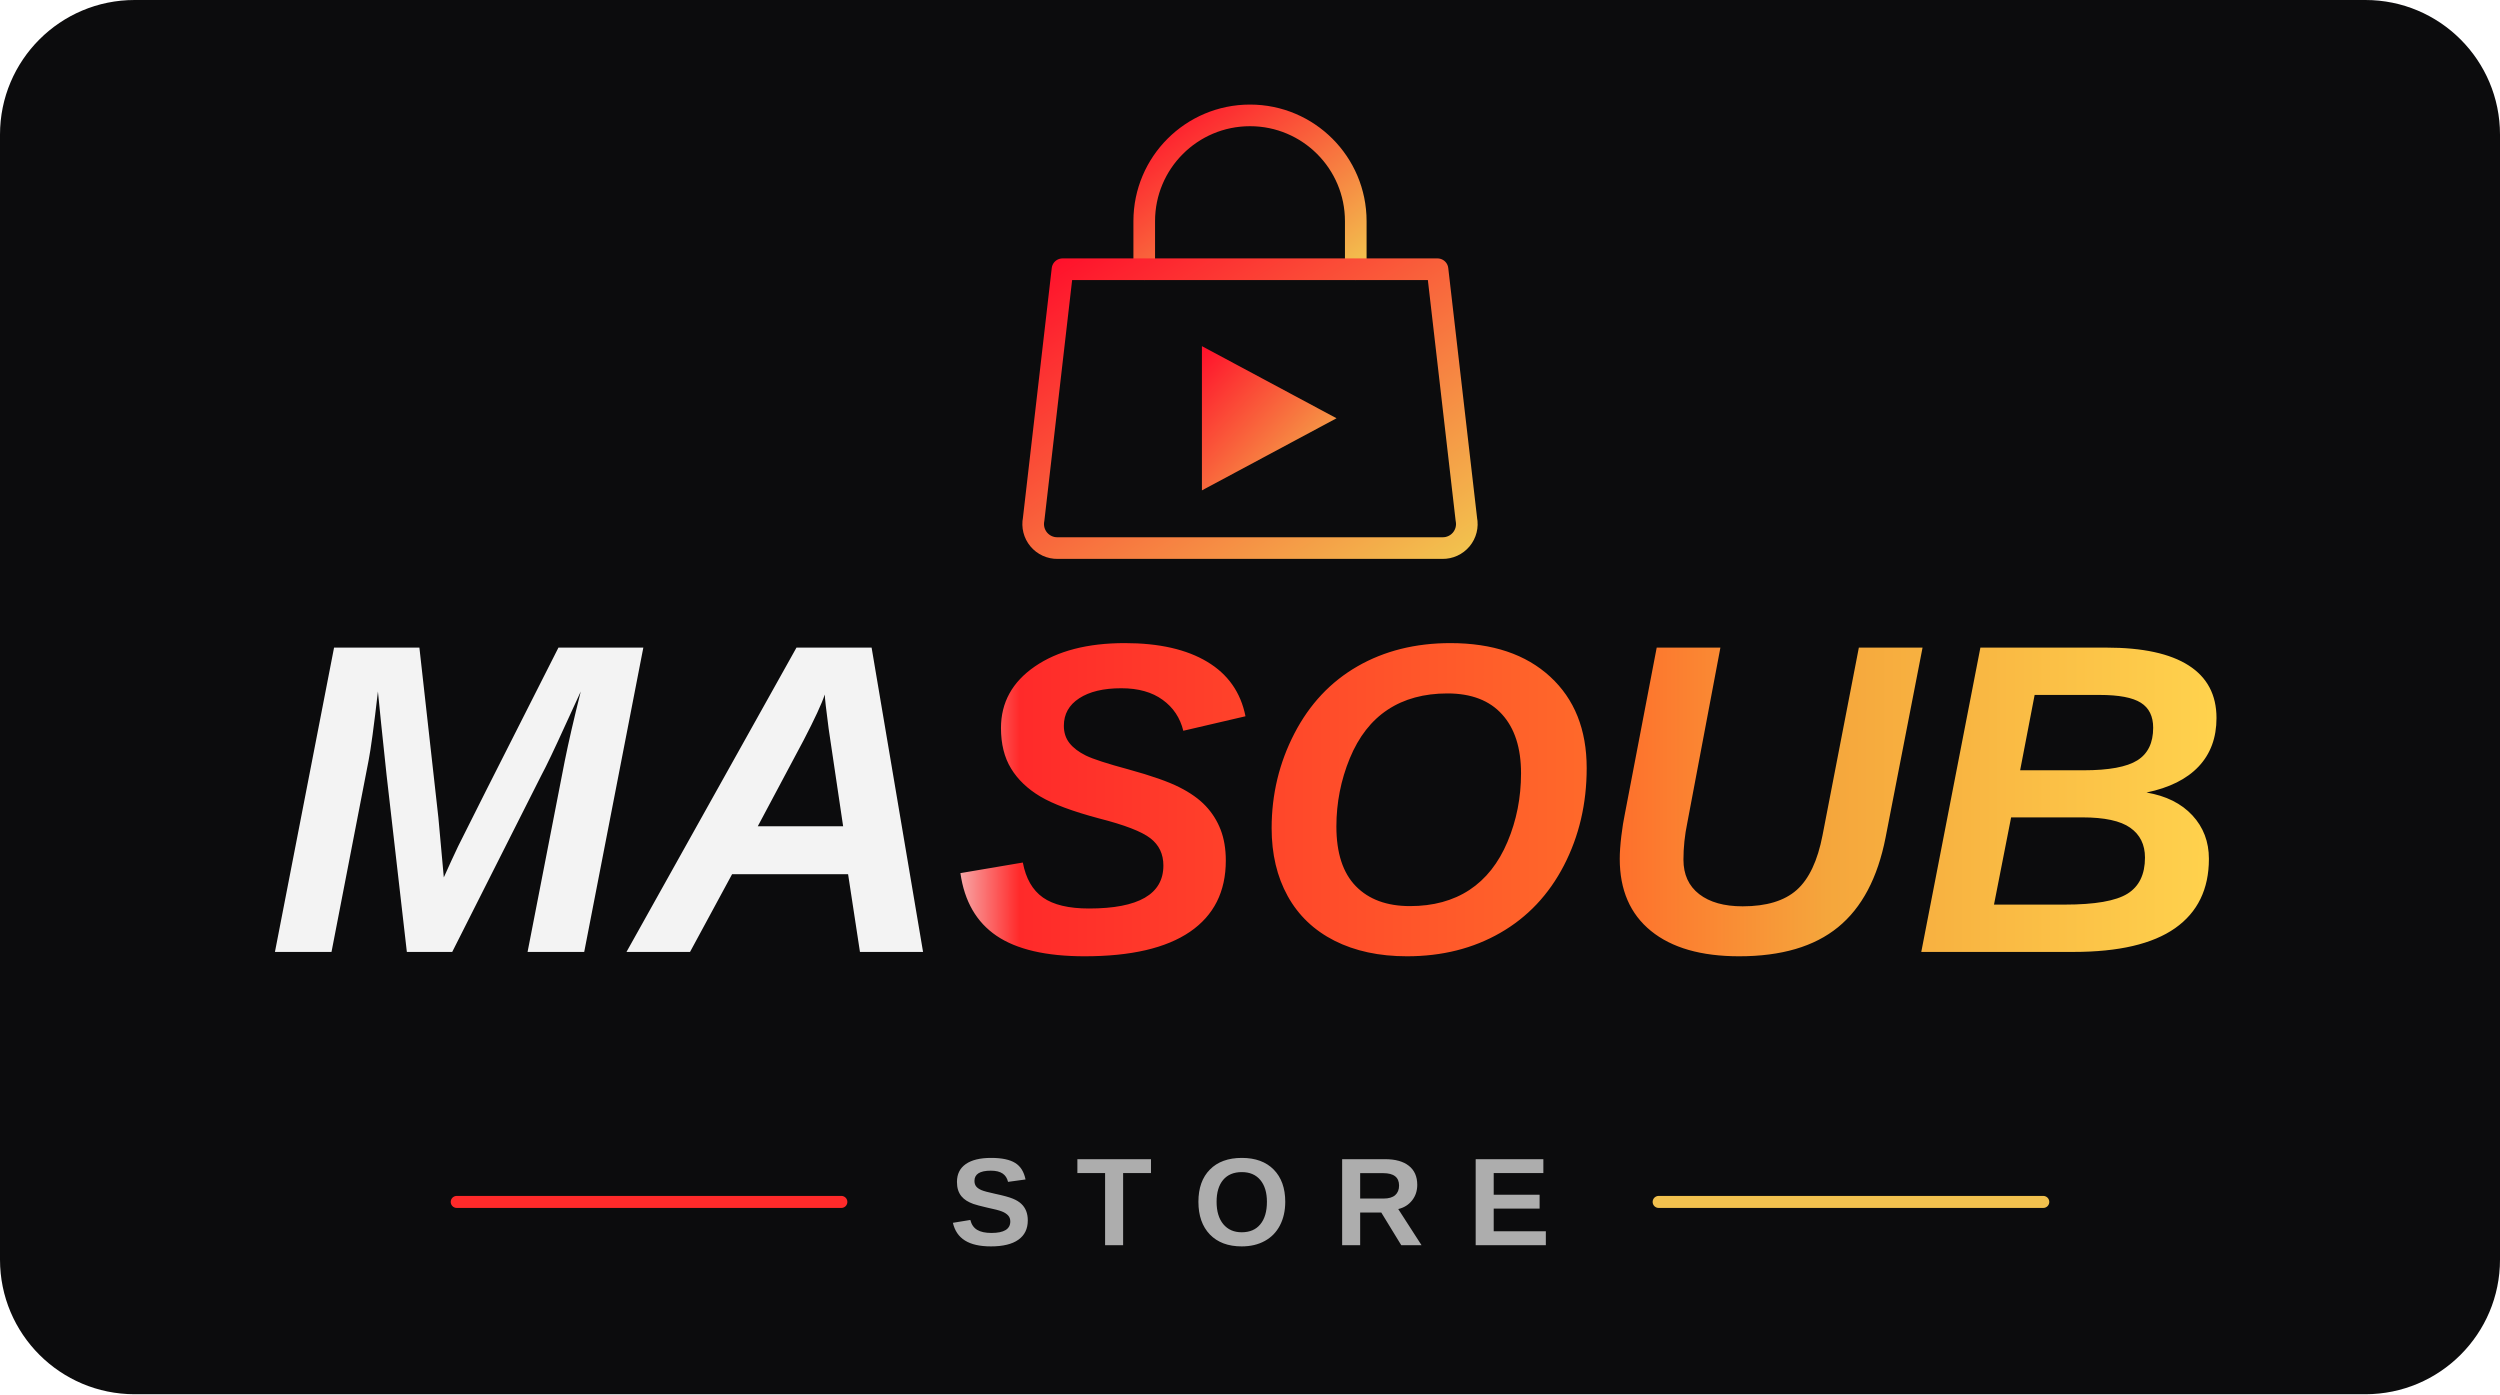
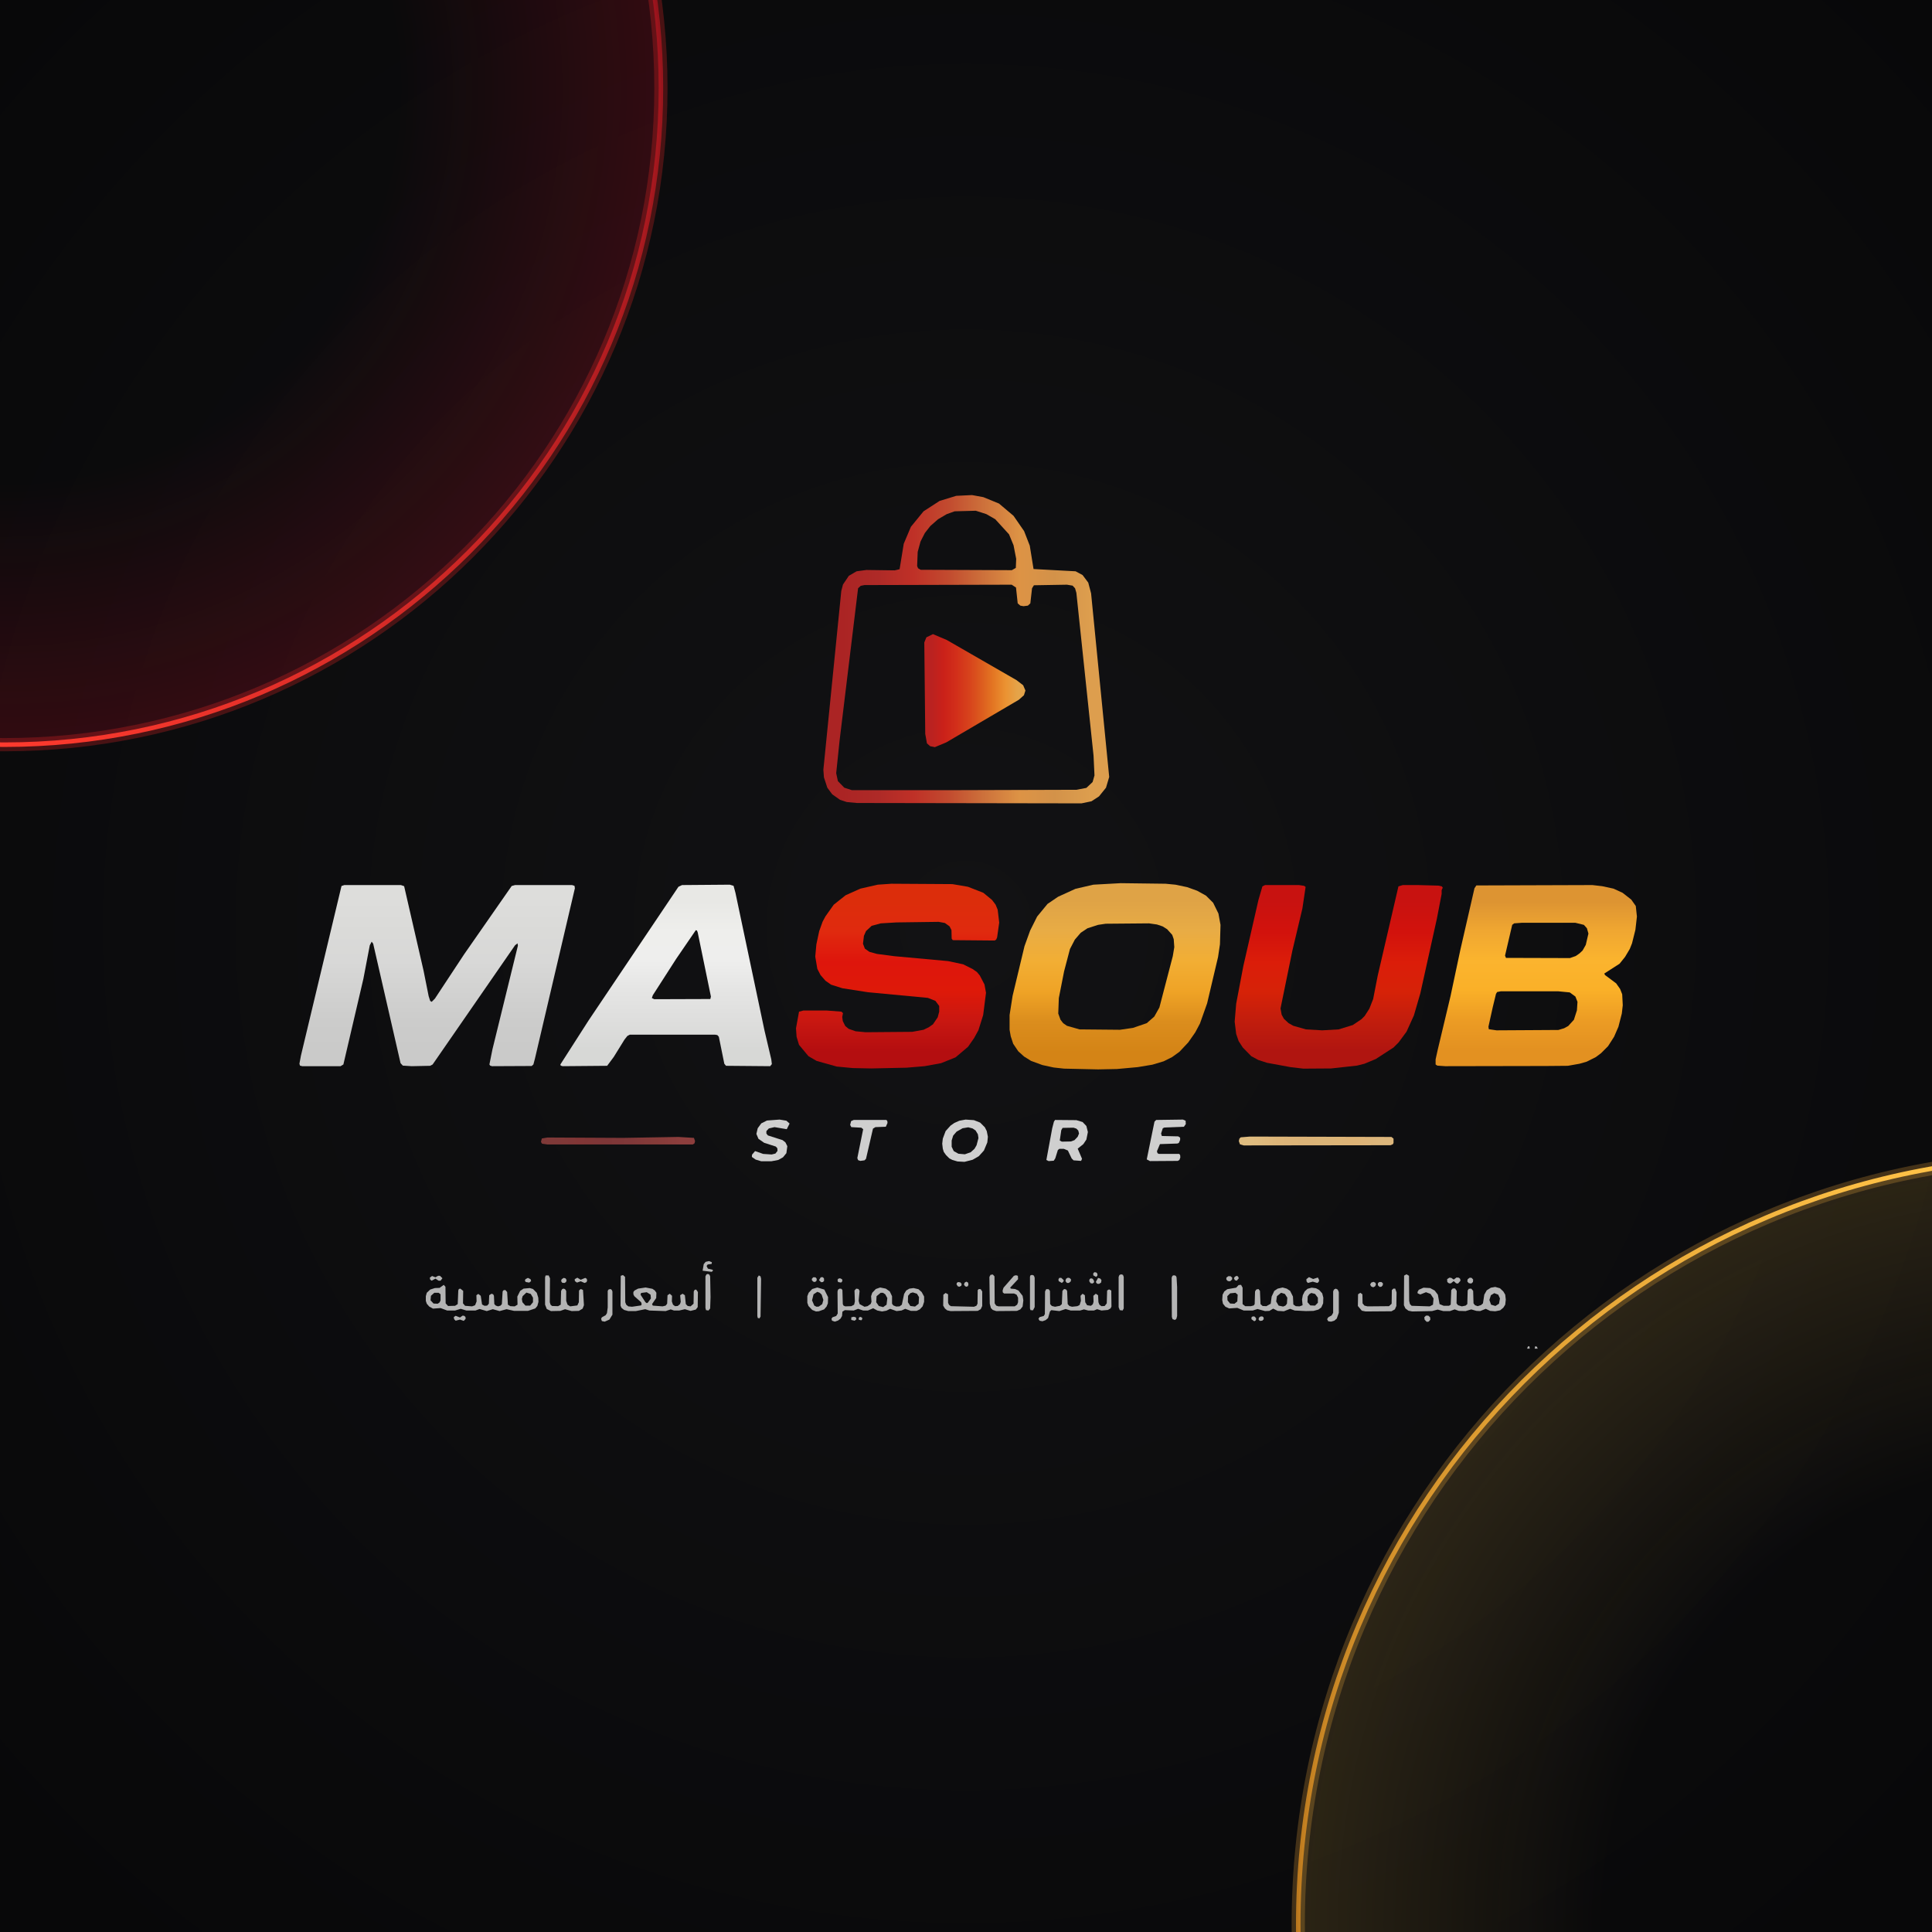
- <svg xmlns="http://www.w3.org/2000/svg" viewBox="0 0 520 290" role="img" aria-label="MASOUB STORE">
+ <svg xmlns="http://www.w3.org/2000/svg" viewBox="0 0 1024 1024" role="img" aria-label="MASOUB STORE">
+   <style>.lg{fill:#cfcfcf}.lt{fill:#b4b4b4}</style>
  <defs>
-     <linearGradient id="lbf" x1="0" y1="0" x2="1" y2="1">
-       <stop offset="0" stop-color="#ff0f2b" />
-       <stop offset="1" stop-color="#f2c14e" />
+     <radialGradient id="bgf" cx="50%" cy="48%" r="75%">
+       <stop offset="0" stop-color="#121214" />
+       <stop offset="1" stop-color="#070708" />
+     </radialGradient>
+     <linearGradient id="arcr" gradientUnits="userSpaceOnUse" x1="0" y1="400" x2="350" y2="0">
+       <stop offset="0" stop-color="#ff3b2e" />
+       <stop offset="1" stop-color="#b3141f" stop-opacity=".7" />
    </linearGradient>
-     <linearGradient id="ltf" gradientUnits="userSpaceOnUse" x1="60" y1="0" x2="460" y2="0">
-       <stop offset="0" style="stop-color:#f3f3f3" />
-       <stop offset=".33" style="stop-color:#f3f3f3" />
-       <stop offset=".38" stop-color="#ff2a2a" />
-       <stop offset=".68" stop-color="#ff6a2a" />
-       <stop offset=".8" stop-color="#f5a63c" />
-       <stop offset="1" stop-color="#ffd24d" />
+     <linearGradient id="arcg" gradientUnits="userSpaceOnUse" x1="690" y1="1024" x2="1024" y2="620">
+       <stop offset="0" stop-color="#d98a1f" stop-opacity=".8" />
+       <stop offset="1" stop-color="#ffc247" />
+     </linearGradient>
+     <radialGradient id="glr" gradientUnits="userSpaceOnUse" cx="2.3" cy="46.7" r="348.0">
+       <stop offset=".6" stop-color="#ff0f2b" stop-opacity="0" />
+       <stop offset="1" stop-color="#ff0f2b" stop-opacity=".16" />
+     </radialGradient>
+     <radialGradient id="glg" gradientUnits="userSpaceOnUse" cx="1094.9" cy="1020.0" r="406.8">
+       <stop offset=".6" stop-color="#f2c14e" stop-opacity="0" />
+       <stop offset="1" stop-color="#f2c14e" stop-opacity=".14" />
+     </radialGradient>
+   </defs>
+   <defs>
+     <linearGradient id="g1f" gradientUnits="userSpaceOnUse" x1="0.0" y1="470.2" x2="0.0" y2="564.0">
+       <stop offset="0.083" stop-color="#dddddb" class="lwa" />
+       <stop offset="0.250" stop-color="#dadad8" class="lwa" />
+       <stop offset="0.417" stop-color="#d8d8d7" class="lwb" />
+       <stop offset="0.583" stop-color="#d2d2d1" class="lwb" />
+       <stop offset="0.750" stop-color="#cccccb" class="lwc" />
+       <stop offset="0.917" stop-color="#cacac9" class="lwc" />
+     </linearGradient>
+     <linearGradient id="g2f" gradientUnits="userSpaceOnUse" x1="0.0" y1="470.0" x2="0.0" y2="564.0">
+       <stop offset="0.083" stop-color="#e8e8e5" class="lwa" />
+       <stop offset="0.250" stop-color="#eeeeec" class="lwa" />
+       <stop offset="0.417" stop-color="#eeeeed" class="lwb" />
+       <stop offset="0.583" stop-color="#e5e5e4" class="lwb" />
+       <stop offset="0.750" stop-color="#dededd" class="lwc" />
+       <stop offset="0.917" stop-color="#d7d8d6" class="lwc" />
+     </linearGradient>
+     <linearGradient id="g3f" gradientUnits="userSpaceOnUse" x1="0.0" y1="469.5" x2="0.0" y2="565.2">
+       <stop offset="0.083" stop-color="#dc2d0b" />
+       <stop offset="0.250" stop-color="#e02a0e" />
+       <stop offset="0.417" stop-color="#de160c" />
+       <stop offset="0.583" stop-color="#de1909" />
+       <stop offset="0.750" stop-color="#c81711" />
+       <stop offset="0.917" stop-color="#b40e10" />
+     </linearGradient>
+     <linearGradient id="g4f" gradientUnits="userSpaceOnUse" x1="0.0" y1="469.2" x2="0.0" y2="565.8">
+       <stop offset="0.083" stop-color="#dfa346" />
+       <stop offset="0.250" stop-color="#e8ac45" />
+       <stop offset="0.417" stop-color="#f2ae34" />
+       <stop offset="0.583" stop-color="#efa326" />
+       <stop offset="0.750" stop-color="#db8d1d" />
+       <stop offset="0.917" stop-color="#d48416" />
+     </linearGradient>
+     <linearGradient id="g5f" gradientUnits="userSpaceOnUse" x1="0.0" y1="470.2" x2="0.0" y2="565.2">
+       <stop offset="0.083" stop-color="#c81210" />
+       <stop offset="0.250" stop-color="#d2120c" />
+       <stop offset="0.417" stop-color="#db1d09" />
+       <stop offset="0.583" stop-color="#d62208" />
+       <stop offset="0.750" stop-color="#c11d0d" />
+       <stop offset="0.917" stop-color="#b01510" />
+     </linearGradient>
+     <linearGradient id="g6f" gradientUnits="userSpaceOnUse" x1="0.0" y1="470.2" x2="0.0" y2="564.0">
+       <stop offset="0.083" stop-color="#dd9432" />
+       <stop offset="0.250" stop-color="#f0a731" />
+       <stop offset="0.417" stop-color="#fbb42e" />
+       <stop offset="0.583" stop-color="#fab028" />
+       <stop offset="0.750" stop-color="#ec9c24" />
+       <stop offset="0.917" stop-color="#e39121" />
+     </linearGradient>
+     <linearGradient id="g7f" gradientUnits="userSpaceOnUse" x1="437.0" y1="0.0" x2="587.2" y2="0.0">
+       <stop offset="0.062" stop-color="#ab2424" />
+       <stop offset="0.188" stop-color="#ae2a27" />
+       <stop offset="0.312" stop-color="#bf3027" />
+       <stop offset="0.438" stop-color="#c24b2f" />
+       <stop offset="0.562" stop-color="#cd713b" />
+       <stop offset="0.688" stop-color="#dd9345" />
+       <stop offset="0.812" stop-color="#d39249" />
+       <stop offset="0.938" stop-color="#dd9e4e" />
+     </linearGradient>
+     <linearGradient id="g8f" gradientUnits="userSpaceOnUse" x1="490.5" y1="0.0" x2="543.0" y2="0.0">
+       <stop offset="0.062" stop-color="#ba2220" />
+       <stop offset="0.188" stop-color="#cb2119" />
+       <stop offset="0.312" stop-color="#d22f1a" />
+       <stop offset="0.438" stop-color="#d7421c" />
+       <stop offset="0.562" stop-color="#dc5b1e" />
+       <stop offset="0.688" stop-color="#e47723" />
+       <stop offset="0.812" stop-color="#eb9332" />
+       <stop offset="0.938" stop-color="#e4a44a" />
+     </linearGradient>
+     <linearGradient id="g9f" gradientUnits="userSpaceOnUse" x1="287.5" y1="0.0" x2="367.8" y2="0.0">
+       <stop offset="0.083" stop-color="#7f3938" />
+       <stop offset="0.250" stop-color="#813636" />
+       <stop offset="0.417" stop-color="#7e3637" />
+       <stop offset="0.583" stop-color="#803839" />
+       <stop offset="0.750" stop-color="#863b39" />
+       <stop offset="0.917" stop-color="#8d3e3d" />
+     </linearGradient>
+     <linearGradient id="g10f" gradientUnits="userSpaceOnUse" x1="657.2" y1="0.0" x2="738.0" y2="0.0">
+       <stop offset="0.083" stop-color="#dfbc80" />
+       <stop offset="0.250" stop-color="#ddb579" />
+       <stop offset="0.417" stop-color="#dbb378" />
+       <stop offset="0.583" stop-color="#dbb478" />
+       <stop offset="0.750" stop-color="#ddb376" />
+       <stop offset="0.917" stop-color="#dcb67c" />
    </linearGradient>
  </defs>
-   <rect width="520" height="290" rx="28" fill="#0c0c0d" />
-   <path d="M238 56V46a22 22 0 0 1 44 0v10" fill="none" stroke="url(#lbf)" stroke-width="4.5" stroke-linecap="round" />
-   <path d="M221 56h78l6 52a5 5 0 0 1-5 6h-80a5 5 0 0 1-5-6z" fill="none" stroke="url(#lbf)" stroke-width="4.5" stroke-linejoin="round" />
-   <path d="M250 72v30l28-15z" fill="url(#lbf)" />
-   <text x="260" y="198" text-anchor="middle" font-family="Montserrat,'Segoe UI',Arial,sans-serif" font-weight="900" font-style="italic" font-size="92" textLength="400" lengthAdjust="spacingAndGlyphs" fill="url(#ltf)">MASOUB</text>
-   <line x1="95" y1="250" x2="175" y2="250" stroke="#ff2a2a" stroke-width="2.5" stroke-linecap="round" />
-   <line x1="345" y1="250" x2="425" y2="250" stroke="#f2c14e" stroke-width="2.5" stroke-linecap="round" />
-   <text x="260" y="259" text-anchor="middle" font-family="Montserrat,'Segoe UI',Arial,sans-serif" font-weight="600" font-size="26" letter-spacing="9" style="fill:#c9c9c9" opacity=".85">STORE</text>
+   <rect width="1024" height="1024" fill="url(#bgf)" />
+   <circle cx="2.3" cy="46.7" r="348.0" fill="url(#glr)" />
+   <circle cx="2.3" cy="46.7" r="348.0" fill="none" stroke="#ff2a2a" stroke-opacity=".25" stroke-width="7" />
+   <circle cx="2.3" cy="46.7" r="348.0" fill="none" stroke="url(#arcr)" stroke-width="2.4" />
+   <circle cx="1094.9" cy="1020.0" r="406.8" fill="url(#glg)" />
+   <circle cx="1094.9" cy="1020.0" r="406.8" fill="none" stroke="#f2a93e" stroke-opacity=".25" stroke-width="7" />
+   <circle cx="1094.9" cy="1020.0" r="406.8" fill="none" stroke="url(#arcg)" stroke-width="2.4" />
+   <path fill="url(#g7f)" fill-rule="evenodd" d="M573.2 425.8L454.2 425.6L448.8 425.1L445.2 423.9L441.1 421.0L438.5 417.5L436.7 412.0L436.4 408.0L445.9 313.2L446.8 309.8L449.9 305.2L454.0 302.8L459.2 302.1L474.2 302.3L476.8 301.7L479.0 288.2L482.8 279.2L489.5 271.0L498.0 265.5L506.8 262.8L515.2 262.4L521.2 263.5L529.5 266.9L537.2 273.4L542.8 281.5L545.8 289.2L547.8 301.6L570.1 302.8L573.8 304.8L576.8 308.8L578.3 314.5L587.9 411.8L586.2 417.5L582.5 422.1L578.5 424.7ZM536.3 302.2L538.4 301.0L538.6 296.2L537.2 289.0L534.8 283.2L527.5 275.2L522.8 272.5L517.2 270.7L506.0 271.0L501.8 272.5L497.2 275.2L493.1 278.8L490.2 282.5L487.9 287.0L486.4 292.5L486.1 300.0L486.6 301.2L488.0 302.0ZM505.8 418.8L570.5 418.6L575.8 417.6L579.1 414.5L580.1 411.0L579.6 400.5L570.5 314.2L569.8 311.8L568.5 310.4L565.5 309.9L548.0 310.2L547.0 311.8L546.1 319.8L544.8 321.0L542.5 321.3L540.8 321.0L539.4 319.8L538.5 311.4L536.2 309.9L458.2 310.1L456.2 310.5L454.8 311.8L445.0 392.5L443.2 409.8L444.1 414.0L447.5 417.5L451.5 418.8Z" />
+   <path fill="url(#g8f)" fill-rule="evenodd" d="M495.5 396.0L493.0 395.5L491.3 394.0L490.4 389.0L489.9 340.5L491.0 337.8L494.5 336.1L501.8 339.2L538.8 360.5L542.3 363.2L543.5 366.0L542.7 368.5L540.0 370.9L501.5 393.5Z" />
+   <path fill="url(#g1f)" fill-rule="evenodd" d="M281.8 565.0L260.8 565.1L259.8 564.8L259.4 564.2L261.0 556.2L274.5 501.2L274.3 500.0L273.0 501.0L229.3 564.2L228.0 564.9L218.2 565.1L213.5 564.8L212.3 563.5L197.8 500.2L197.0 499.1L196.0 501.0L192.6 518.8L182.0 564.2L180.5 565.1L160.2 565.1L159.0 564.8L158.7 563.8L159.5 559.5L181.0 469.6L182.5 469.1L212.5 469.1L214.2 469.7L224.5 514.5L227.2 528.0L228.0 530.5L228.8 531.0L230.5 529.3L246.0 505.8L271.2 469.6L273.0 469.1L303.2 469.1L304.5 469.5L304.7 470.8L283.5 561.2L282.7 564.2Z" />
+   <path fill="url(#g2f)" fill-rule="evenodd" d="M408.2 565.1L384.8 564.9L383.9 563.8L381.0 549.5L380.2 548.6L379.0 548.4L333.8 548.4L332.5 549.1L331.0 551.0L325.3 560.2L321.8 564.9L298.2 565.1L297.2 564.8L297.0 564.2L312.0 540.8L359.6 470.0L361.5 469.1L386.8 468.9L388.8 469.5L389.8 473.2L405.2 546.2L408.8 561.5L409.1 564.0ZM376.5 529.5L376.8 528.2L369.8 494.2L369.4 493.2L368.8 493.0L358.4 508.2L346.0 527.5L345.5 529.0L346.8 529.6Z" />
+   <path fill="url(#g3f)" fill-rule="evenodd" d="M461.8 566.3L452.0 566.1L443.5 565.3L432.8 562.3L428.5 559.8L423.5 553.8L422.2 549.5L421.9 545.0L423.5 536.2L425.8 535.6L438.2 535.6L446.0 536.2L446.8 537.0L446.4 539.0L446.7 541.2L448.0 543.8L449.8 545.3L453.5 546.6L458.8 547.1L483.5 546.9L489.5 545.8L492.2 544.5L494.5 542.9L497.0 539.2L497.8 536.2L497.8 533.2L495.8 530.5L491.8 528.9L460.0 525.9L446.5 523.8L440.5 521.9L437.5 519.8L434.9 516.8L433.2 513.5L432.1 507.0L432.7 500.5L434.2 493.5L436.0 488.5L437.5 485.7L441.9 479.5L448.2 474.5L456.0 471.0L465.2 468.9L472.5 468.4L504.8 468.6L513.0 470.0L521.2 473.2L525.8 477.0L527.7 479.5L528.8 482.2L529.6 489.0L528.5 496.8L528.0 498.0L527.2 498.5L505.0 498.3L504.4 497.5L504.3 493.0L503.3 491.0L500.8 489.2L497.5 488.6L475.2 488.9L466.8 489.4L462.0 490.7L459.0 493.5L457.9 496.0L457.4 500.2L458.4 502.8L460.8 504.5L464.8 505.6L474.0 506.8L502.5 509.4L510.5 511.1L515.5 513.6L517.8 515.2L519.3 517.0L521.8 521.8L522.6 526.2L521.1 538.0L518.6 546.0L516.3 550.2L513.1 554.8L506.5 560.4L498.8 563.5L490.0 565.1L480.5 565.9Z" />
+   <path fill="url(#g4f)" fill-rule="evenodd" d="M582.0 566.8L564.0 566.4L558.5 565.8L552.5 564.5L546.5 562.3L542.8 560.0L539.7 557.2L537.0 553.2L535.7 549.2L535.1 545.8L535.1 538.0L536.7 527.8L543.0 501.5L546.0 493.2L549.7 485.8L555.2 479.1L560.8 475.3L570.0 471.1L579.5 468.9L594.0 468.1L617.8 468.4L623.0 468.9L629.2 470.2L634.5 472.1L639.2 474.7L643.0 478.5L645.8 484.2L646.9 490.2L646.6 500.5L645.6 507.2L639.8 531.8L636.0 542.5L633.5 547.2L629.8 552.5L625.1 557.5L621.2 560.3L616.8 562.5L610.8 564.3L603.0 565.6L592.0 566.6ZM593.6 545.8L600.5 544.8L607.8 542.3L611.8 538.8L614.5 534.0L621.6 506.8L622.4 502.0L622.1 497.8L621.3 495.5L618.6 492.5L616.2 491.0L613.2 490.0L609.0 489.4L586.0 489.6L582.0 490.2L576.4 492.0L572.8 494.4L569.7 498.0L567.1 503.0L564.0 514.8L561.2 529.0L560.9 537.2L562.1 540.5L563.5 542.3L565.5 543.7L572.2 545.6Z" />
+   <path fill="url(#g5f)" fill-rule="evenodd" d="M705.5 566.3L690.8 566.4L684.0 565.6L671.5 563.3L666.9 561.8L663.2 559.8L658.7 555.2L656.5 551.8L655.2 548.0L654.4 541.5L655.2 532.0L659.0 512.0L667.0 477.0L669.1 469.8L670.5 469.1L688.5 469.1L691.2 469.5L692.0 470.1L690.3 481.5L685.0 503.8L678.7 534.5L679.3 537.8L680.5 540.0L683.0 542.3L685.5 543.7L692.2 545.6L700.8 546.1L709.5 545.6L717.0 543.3L721.6 540.2L723.3 538.5L725.8 534.6L727.8 529.5L730.2 517.2L741.2 469.8L743.5 469.1L751.5 469.1L762.5 469.4L764.2 469.8L764.7 470.5L764.1 471.8L764.1 473.8L761.6 486.8L752.8 526.5L749.4 538.2L745.5 546.8L741.3 552.5L738.6 555.2L729.2 561.3L723.2 563.8L719.2 564.8Z" />
+   <path fill="url(#g6f)" fill-rule="evenodd" d="M819.5 565.0L766.0 565.1L761.8 564.8L760.9 564.2L760.9 561.5L762.0 556.5L768.8 528.0L774.0 503.5L781.5 470.8L782.5 469.3L844.0 469.1L849.2 469.7L855.2 471.0L860.0 473.2L864.6 476.8L867.0 480.2L867.6 485.8L866.8 492.8L865.0 500.0L863.8 503.0L861.3 507.2L858.4 510.8L850.3 516.0L850.7 516.8L856.6 521.2L858.7 524.2L859.8 527.0L860.1 532.8L859.6 537.2L857.8 544.2L855.5 549.5L852.3 554.5L848.6 558.2L845.8 560.3L841.0 562.7L837.2 563.8L831.0 564.9ZM832.1 507.8L835.2 506.7L837.2 505.3L838.8 503.8L840.5 500.8L841.9 494.8L841.1 492.0L839.5 490.2L835.0 489.1L806.5 489.1L802.5 489.4L801.5 490.2L797.7 506.5L798.2 507.7ZM809.9 546.0L826.0 545.9L829.0 545.0L831.2 543.8L834.2 540.5L835.8 535.5L836.1 531.0L835.0 528.2L832.0 526.0L825.8 525.4L795.5 525.4L793.5 525.8L792.9 526.8L791.2 533.8L788.9 544.2L789.1 545.5L793.2 546.1Z" />
+   <path fill="url(#g9f)" d="M367.2 606.6L290.2 606.6L287.3 606.2L286.7 605.2L287.2 603.4L290.2 602.9L330.2 603.1L359.5 602.6L367.8 603.1L368.4 604.8L368.1 606.0Z" />
+   <path class="lg" fill="#bfbfbd" fill-rule="evenodd" d="M408.8 615.5L403.5 615.5L400.5 614.6L398.5 613.2L398.6 612.0L400.2 610.1L404.5 611.6L409.0 611.9L411.0 611.4L412.1 610.0L412.0 608.6L411.2 607.7L405.0 605.7L402.0 603.6L400.9 601.0L401.6 598.0L403.5 595.4L406.5 593.9L413.2 593.4L416.8 594.0L418.5 595.5L417.0 598.5L410.5 597.4L407.5 598.1L406.2 599.5L406.2 600.8L407.0 601.8L414.8 604.3L416.3 605.5L417.3 607.5L416.8 611.2L415.0 613.4L412.5 614.8Z" />
+   <path class="lg" fill="#cbcaca" fill-rule="evenodd" d="M456.0 615.3L454.8 614.9L454.4 613.8L457.5 598.5L456.5 597.7L451.2 597.4L450.6 596.2L451.1 594.2L452.5 593.6L469.8 593.6L470.3 594.2L470.4 595.2L469.5 597.2L464.0 597.4L462.7 598.2L459.0 614.2L458.2 615.0Z" />
+   <path class="lg" fill="#c7c7c5" fill-rule="evenodd" d="M511.2 615.8L507.5 615.6L504.8 614.8L503.2 614.0L501.4 612.2L500.2 610.5L499.7 608.8L499.4 606.2L499.7 603.5L501.2 599.5L503.8 596.6L505.8 595.2L508.5 594.0L511.8 593.4L516.2 593.7L519.5 595.0L522.0 597.5L523.0 599.5L523.6 602.5L523.3 605.5L521.5 609.8L518.8 612.8L515.5 614.7ZM511.4 611.8L514.5 610.7L516.5 608.9L517.6 607.0L518.6 603.2L518.3 601.2L517.1 599.2L515.5 598.1L513.2 597.5L510.2 598.0L507.0 599.8L505.2 601.9L504.4 604.5L504.4 607.8L505.5 610.1L508.0 611.5Z" />
+   <path class="lg" fill="#cbcbc8" fill-rule="evenodd" d="M573.0 615.3L569.0 615.0L568.0 614.0L566.0 609.8L563.8 608.9L561.5 608.9L560.7 609.5L559.3 614.0L558.5 615.2L555.8 615.4L554.6 614.8L557.7 598.0L558.6 594.5L559.2 593.6L570.5 593.7L573.8 594.7L575.8 596.8L576.6 600.0L575.8 604.0L574.2 606.4L571.2 608.8L573.5 614.2ZM567.6 605.0L569.5 604.3L571.2 602.5L571.9 600.8L571.5 599.2L570.5 598.2L569.0 597.7L563.2 597.8L562.5 599.0L561.7 604.5L562.8 605.1Z" />
+   <path class="lg" fill="#cccdc8" fill-rule="evenodd" d="M624.2 615.3L609.5 615.4L607.8 614.5L611.9 594.5L612.8 593.6L627.0 593.4L628.4 594.0L628.5 595.8L627.5 597.2L617.2 597.6L616.3 598.0L615.4 600.8L615.8 602.1L624.5 602.3L625.5 603.0L625.5 604.2L624.8 605.8L624.0 606.1L614.8 606.4L613.2 610.2L613.5 611.2L614.2 611.6L625.0 611.6L625.5 612.2L625.6 613.5L625.1 614.8Z" />
+   <path fill="url(#g10f)" d="M737.0 607.0L659.2 607.1L657.2 606.5L656.6 604.8L656.9 603.5L657.6 602.8L662.5 602.4L737.5 602.6L738.6 603.5L738.6 605.8L738.2 606.5Z" />
+   <path class="lt" fill="#b4b4b4" fill-rule="evenodd" d="M279.8 694.8L272.5 694.8L268.5 693.9L264.8 694.9L261.2 693.9L258.0 694.9L254.2 693.8L252.0 694.6L247.2 694.6L244.2 693.7L241.2 694.6L237.0 694.6L233.5 693.3L229.5 693.6L227.5 692.5L226.2 691.0L225.7 689.5L225.7 687.0L226.2 685.2L228.0 683.5L230.5 682.7L233.0 682.6L235.2 681.0L236.1 682.0L236.2 690.8L237.5 692.2L241.2 692.1L242.6 691.2L242.9 684.0L243.2 683.2L244.0 683.0L245.5 684.2L245.4 690.8L246.5 692.1L250.2 692.4L251.8 691.8L252.6 689.8L252.5 686.5L253.5 685.8L254.8 686.8L255.5 691.4L256.8 692.1L258.2 692.0L259.1 691.0L259.3 686.5L260.5 685.7L261.4 686.0L261.8 686.8L262.0 691.2L262.8 692.0L264.0 692.4L265.3 692.0L266.0 691.2L266.4 684.5L266.8 683.9L267.8 683.7L268.8 684.8L269.2 691.5L270.5 692.3L272.8 692.4L274.3 691.5L274.2 687.2L275.7 684.2L277.5 683.0L280.8 682.7L282.5 683.2L284.5 685.2L285.3 687.8L285.4 690.0L284.8 692.2L283.7 693.5ZM281.0 692.0L282.5 690.2L282.5 687.8L281.3 685.8L279.0 685.1L277.0 687.0L276.6 688.5L276.9 690.2L278.5 692.0ZM232.0 691.0L233.0 690.3L233.5 689.2L233.5 686.0L232.5 685.2L230.2 685.2L228.4 686.8L228.2 689.2L229.8 690.9ZM233.5 678.8L232.5 678.8L230.8 677.7L228.8 678.8L228.0 678.2L227.8 677.2L229.0 676.3L230.8 677.0L232.2 676.2L233.2 676.2L234.5 677.5ZM245.8 700.1L243.8 699.4L241.5 700.0L240.7 699.2L240.5 698.1L241.5 697.4L243.8 698.3L245.2 697.3L246.0 697.4L246.7 698.0L246.8 699.0ZM280.5 679.8L278.7 679.5L278.2 678.8L278.5 678.0L279.8 677.3L281.2 678.0L281.5 679.0ZM306.8 694.8L303.0 694.9L299.5 693.9L297.0 694.8L292.0 694.9L289.8 693.8L288.9 691.5L288.9 677.0L289.2 676.0L290.8 676.0L291.5 677.5L291.4 690.2L291.8 691.5L292.6 692.2L295.8 692.3L297.2 691.5L297.4 684.2L298.0 683.2L298.8 683.0L299.5 683.3L300.1 684.2L300.1 689.5L300.8 691.5L302.2 692.4L306.0 691.9L306.8 690.2L306.9 684.0L307.8 683.2L309.0 683.7L309.5 691.8L308.8 693.6ZM299.2 680.0L298.0 679.9L297.4 679.0L297.7 678.0L298.8 677.3L299.8 677.6L300.3 678.5L300.0 679.5ZM309.8 680.0L307.8 679.1L305.8 679.8L304.7 679.0L304.6 678.0L306.0 677.2L307.8 678.3L310.2 677.3L311.0 677.8L311.2 678.8L310.8 679.6ZM320.5 700.5L319.0 700.2L318.6 699.0L319.0 698.2L321.0 697.1L321.7 696.0L322.1 693.0L322.1 684.2L322.5 683.5L323.5 683.2L324.2 683.6L324.6 684.5L324.6 696.8L323.0 699.4ZM366.0 694.8L363.0 693.9L360.0 694.6L357.2 694.6L355.5 694.0L352.8 694.9L344.2 694.6L342.0 693.9L337.0 694.9L333.0 694.9L330.8 694.3L329.4 693.2L328.9 692.0L329.0 676.2L330.2 675.8L331.3 676.8L331.4 690.2L331.9 691.5L333.0 692.4L335.0 692.6L339.8 691.9L340.1 691.2L339.8 690.2L336.2 687.0L335.7 686.0L335.7 684.8L336.3 684.0L338.2 683.0L342.2 682.4L345.8 683.1L347.1 684.0L347.9 685.2L347.8 688.0L345.6 691.2L346.0 692.0L351.2 692.4L352.8 692.0L353.6 691.0L353.8 686.5L355.0 685.7L356.2 686.8L356.1 689.8L356.7 691.5L357.8 692.3L359.2 692.2L360.4 691.2L360.8 690.0L360.5 686.5L361.8 685.7L363.0 686.5L363.5 691.2L364.5 692.2L366.0 692.4L367.6 691.0L367.7 684.5L368.2 683.6L369.0 683.5L369.9 684.8L369.8 692.8L368.8 694.1ZM343.3 690.5L345.0 688.2L344.8 686.2L342.8 684.9L339.8 685.3L339.5 686.2L342.1 690.2L342.8 690.7ZM377.2 674.1L372.4 673.5L373.0 670.0L374.0 668.8L375.8 668.4L377.3 669.0L377.2 669.9L375.1 670.2L374.5 671.0L375.2 672.4L377.7 673.0L377.9 673.5ZM375.5 694.6L374.2 694.4L373.9 693.2L373.9 676.5L374.4 675.5L375.2 675.2L376.0 675.6L376.4 676.5L376.6 687.5L376.4 693.5ZM402.5 698.8L401.6 698.5L401.4 697.5L401.4 677.2L402.2 676.0L403.1 676.5L403.4 677.8L403.1 697.8ZM434.0 695.0L432.5 695.1L430.5 694.3L428.5 692.2L427.9 690.5L427.9 687.0L428.6 685.2L430.5 683.2L433.2 682.4L436.9 683.5L438.9 687.5L438.8 690.8L438.1 692.5L436.8 694.0ZM434.0 692.5L435.8 691.2L436.4 689.0L435.5 686.2L434.5 685.2L433.2 684.7L431.2 686.0L430.4 689.2L431.6 692.0L432.8 692.6ZM432.0 679.5L431.0 679.3L430.3 678.5L430.3 677.8L431.0 677.0L432.2 677.0L432.9 677.8L432.8 678.8ZM436.2 679.5L435.2 679.6L434.1 678.5L435.0 677.0L436.0 676.9L436.7 677.5L436.8 678.8ZM442.5 700.5L441.0 700.0L440.7 699.0L441.2 698.2L443.2 697.5L444.0 696.2L443.9 684.5L444.2 683.5L445.0 683.0L446.0 683.1L446.5 683.8L446.7 691.2L447.1 692.0L448.0 692.4L451.2 692.3L452.7 691.5L453.1 689.8L452.9 684.0L453.8 683.0L455.0 683.2L455.6 684.2L455.1 689.5L455.6 691.2L458.2 692.6L459.8 692.3L461.5 691.1L461.9 690.0L461.7 687.0L462.3 685.2L464.2 683.2L466.5 682.4L469.5 683.0L471.6 684.5L472.8 687.0L472.8 691.0L473.5 691.9L475.0 692.5L476.8 692.4L478.0 691.5L479.2 685.8L480.3 684.0L482.0 683.0L484.2 682.7L486.8 683.3L488.5 684.8L489.8 687.2L489.8 690.0L489.0 692.4L487.5 694.0L485.8 694.8L482.8 694.8L479.8 693.7L477.8 694.6L475.2 694.9L471.8 693.7L469.8 694.7L467.5 695.1L465.0 694.6L462.8 693.4L460.0 694.6L457.5 694.6L454.8 693.7L452.5 694.6L447.8 694.4L446.5 695.2L446.3 697.5L445.5 698.9L444.2 699.9ZM485.0 692.5L486.9 691.0L487.1 687.5L486.0 685.7L483.8 685.0L482.5 685.4L481.3 686.8L481.2 690.2L482.5 692.2ZM468.1 692.8L469.9 691.5L470.3 688.0L469.2 686.0L468.0 685.2L466.8 685.2L464.6 687.0L464.4 690.2L465.8 692.2ZM445.8 679.8L444.2 679.5L443.9 678.5L444.2 677.8L445.2 677.5L446.3 678.0L446.5 679.0ZM453.0 700.0L451.2 699.6L451.2 698.2L452.5 697.9L453.6 698.2L453.9 699.2ZM456.5 699.8L455.2 699.5L455.1 698.8L455.5 698.1L456.2 698.0L457.0 698.5L457.0 699.2ZM518.2 694.8L503.8 694.9L502.0 694.5L500.8 693.5L499.9 692.0L500.0 686.2L501.2 685.3L502.5 686.0L502.5 690.5L503.0 691.6L504.0 692.3L516.2 692.6L517.5 692.1L518.1 691.0L518.2 683.8L518.8 683.2L519.8 683.3L520.6 684.5L520.6 692.2L519.8 693.9ZM508.5 682.0L507.7 681.8L507.0 680.8L507.1 680.0L507.8 679.5L509.0 679.7L509.7 680.5L509.5 681.5ZM512.2 682.0L511.5 681.7L510.9 680.8L511.3 679.8L512.2 679.3L513.1 679.8L513.3 680.8L513.0 681.7ZM539.0 694.8L528.0 694.9L526.2 694.3L525.2 693.3L524.6 691.0L524.4 676.8L525.0 675.7L526.2 675.5L527.1 676.5L527.2 690.8L528.0 692.0L529.2 692.4L537.8 692.4L539.1 691.5L539.6 690.2L539.6 687.8L538.8 686.2L537.5 685.6L532.2 685.6L531.5 685.0L531.4 684.0L531.9 682.5L537.4 676.2L538.5 675.9L539.5 676.2L539.6 678.0L535.4 682.5L535.8 683.0L538.0 683.2L539.8 684.0L542.0 686.8L542.4 689.2L542.0 692.5L540.8 694.0ZM547.5 694.5L546.2 694.4L545.9 693.5L545.9 676.8L546.1 676.0L547.0 675.7L548.0 676.1L548.4 677.2L548.4 692.8ZM552.5 700.3L551.0 700.0L550.4 699.0L551.0 698.1L553.2 697.5L553.8 696.5L553.9 684.5L554.5 683.3L555.8 683.3L556.5 684.2L556.6 691.2L557.5 692.2L559.2 692.6L561.8 692.1L562.8 691.2L563.1 684.2L564.0 683.2L565.0 683.4L565.6 684.2L565.9 691.2L566.8 692.2L568.2 692.6L571.0 692.3L572.2 691.7L572.9 689.5L572.7 686.8L573.8 685.7L575.0 686.5L575.2 690.2L576.2 691.8L578.2 692.1L579.2 691.3L579.6 690.0L579.5 686.8L580.8 685.7L582.0 686.5L582.2 690.2L582.7 691.5L583.8 692.3L585.5 692.2L586.6 690.8L586.8 684.0L587.8 683.4L589.0 684.0L589.1 692.5L588.6 693.5L587.2 694.3L583.8 694.6L581.5 693.9L579.8 694.6L576.8 694.6L574.5 694.0L572.5 694.6L567.5 694.6L564.8 693.8L561.5 694.9L557.2 694.4L556.5 695.1L555.5 698.6L554.2 699.7ZM562.8 680.0L561.1 679.0L561.0 678.0L561.5 677.3L562.5 677.3L563.8 678.5L563.7 679.2ZM566.5 680.0L565.5 680.0L564.7 679.0L565.0 677.8L566.0 677.2L567.0 677.4L567.7 678.2L567.5 679.2ZM579.0 680.3L578.0 680.1L577.3 679.0L577.5 678.0L578.2 677.5L579.2 677.8L579.9 679.0L579.8 679.8ZM581.0 676.8L579.5 676.0L579.4 675.0L580.0 674.3L581.0 674.4L581.6 675.0L581.7 676.0ZM582.5 680.5L581.5 680.4L580.8 679.5L582.0 677.3L583.2 677.7L583.8 678.5L583.6 679.8ZM595.0 694.6L593.5 694.4L592.9 692.8L592.9 676.8L593.3 675.8L594.2 675.4L595.2 675.7L595.6 676.8L595.6 693.5ZM622.8 699.6L621.5 699.2L621.1 698.0L621.0 677.2L621.4 676.2L622.2 675.9L623.2 676.2L623.6 677.0L623.9 682.2L623.9 697.5L623.5 699.0ZM680.5 695.0L677.2 694.8L674.8 693.6L672.8 694.8L670.5 694.9L666.5 693.8L664.0 694.6L659.2 694.6L655.8 693.2L651.5 693.5L649.5 692.6L648.2 691.0L647.8 689.0L648.0 686.2L648.9 684.5L650.5 683.3L655.2 682.5L656.5 681.1L657.8 681.0L658.6 682.5L658.6 691.2L660.0 692.3L663.0 692.3L664.5 691.9L665.0 691.2L665.2 684.5L665.8 683.5L667.0 683.2L667.8 684.2L668.1 691.2L669.2 692.2L671.2 692.3L673.5 691.0L674.0 687.2L675.4 684.2L677.2 683.0L679.8 682.4L682.0 683.0L683.8 684.2L685.3 687.2L685.5 691.4L686.8 692.3L688.8 692.4L690.4 691.8L690.1 688.8L690.5 686.5L691.5 684.5L693.0 683.1L695.2 682.5L697.5 682.8L699.2 683.7L700.8 685.5L701.4 687.8L701.3 690.8L700.3 693.0L698.8 694.1L696.2 694.8L692.2 694.9L686.2 694.6L683.8 693.7ZM654.3 691.0L655.8 689.8L656.0 686.2L654.8 685.2L652.0 685.5L650.5 687.0L650.6 689.2L652.0 690.9ZM680.1 692.5L681.3 692.0L682.1 691.0L682.3 687.8L681.0 685.8L679.0 685.2L676.8 687.0L676.4 689.8L677.7 692.0ZM697.0 692.0L698.5 690.5L698.5 687.8L697.0 685.8L695.0 685.3L693.9 686.0L693.1 687.2L693.0 690.2L694.5 691.9ZM652.0 679.1L650.8 679.0L650.0 678.2L650.0 677.2L651.0 676.4L652.2 676.4L653.1 677.2L653.0 678.2ZM655.5 678.8L654.5 678.5L654.0 677.5L654.5 676.7L655.5 676.2L656.2 676.6L656.6 677.5ZM664.8 700.3L663.3 699.2L663.3 698.2L664.0 697.7L665.0 697.8L665.8 698.8L665.6 699.8ZM669.0 700.0L667.8 700.1L667.1 699.5L667.2 698.5L668.0 697.8L669.0 697.7L669.7 698.2L669.8 699.2ZM698.2 680.0L695.8 679.3L693.2 680.0L692.5 679.2L692.4 678.0L693.8 676.9L696.0 677.9L698.5 677.1L699.2 678.5L698.9 679.5ZM705.5 700.5L704.0 700.3L703.4 699.2L704.0 698.2L705.8 697.2L706.6 695.8L706.6 684.5L707.0 683.5L708.0 683.0L709.0 683.5L709.6 684.8L709.6 695.8L708.5 698.9L707.2 700.0ZM737.5 695.0L723.8 695.1L721.8 694.7L719.7 692.2L719.8 686.0L721.0 685.2L722.1 686.0L722.2 690.8L723.2 692.0L724.8 692.4L736.2 692.3L737.6 691.0L737.7 683.8L738.5 683.0L739.5 683.0L740.2 685.0L740.1 692.2L739.3 694.0ZM727.8 682.3L726.7 681.8L726.2 680.8L726.8 679.8L728.0 679.4L729.0 679.9L729.3 680.8L728.8 681.8ZM732.2 682.0L731.2 682.1L730.3 681.2L730.3 680.2L731.0 679.5L732.2 679.5L733.0 680.2L732.9 681.2ZM792.5 695.0L789.8 694.8L787.5 693.7L784.5 694.9L782.5 694.8L779.8 694.0L776.8 694.9L773.2 694.8L771.0 694.0L768.5 694.9L765.0 694.9L762.0 694.1L759.0 694.9L748.5 695.1L746.5 694.7L744.9 693.5L744.1 691.8L744.2 676.1L745.5 675.4L746.8 676.2L746.9 689.5L747.3 691.2L748.2 692.1L757.8 692.4L759.5 691.5L759.8 688.2L758.2 685.8L755.8 684.9L752.8 686.1L751.4 685.5L751.3 684.8L752.0 683.6L754.5 682.5L758.0 682.7L760.4 684.0L762.1 686.2L763.0 691.2L765.2 692.1L768.0 692.1L768.9 691.5L769.2 683.8L770.0 682.9L771.2 682.9L772.1 684.2L772.0 690.8L772.8 691.8L774.8 692.4L776.8 692.0L777.7 691.2L777.9 684.0L778.5 683.1L779.8 683.0L780.8 684.2L781.0 690.8L781.8 691.8L783.2 692.3L785.0 691.7L786.0 690.8L786.7 686.2L788.0 683.9L790.2 682.5L792.5 682.1L795.0 682.8L796.8 684.5L797.8 686.2L798.1 688.8L797.8 691.5L796.8 693.1L795.1 694.5ZM792.6 692.2L794.5 691.0L795.0 688.2L794.1 686.2L792.0 685.4L790.2 686.5L789.4 689.0L790.3 691.5ZM757.2 700.5L756.2 700.6L755.1 699.5L754.9 698.2L755.8 697.3L757.0 697.3L758.0 698.2L758.1 699.5ZM772.8 680.3L771.8 680.2L770.5 679.0L769.0 680.2L768.0 680.2L767.1 679.5L767.0 678.0L768.2 677.2L769.2 677.3L770.5 678.2L772.0 677.1L773.2 677.2L773.9 677.8L774.1 678.8ZM779.8 680.3L778.5 680.1L777.7 679.2L777.9 678.0L779.0 677.2L780.0 677.3L780.8 678.2L780.7 679.5ZM810.8 714.8L809.4 714.8L809.8 713.7L810.6 713.5ZM815.0 714.8L813.4 714.8L813.7 713.5L814.6 713.8Z" />
+   <path fill="#e0432d" fill-rule="evenodd" d="" />
</svg>
